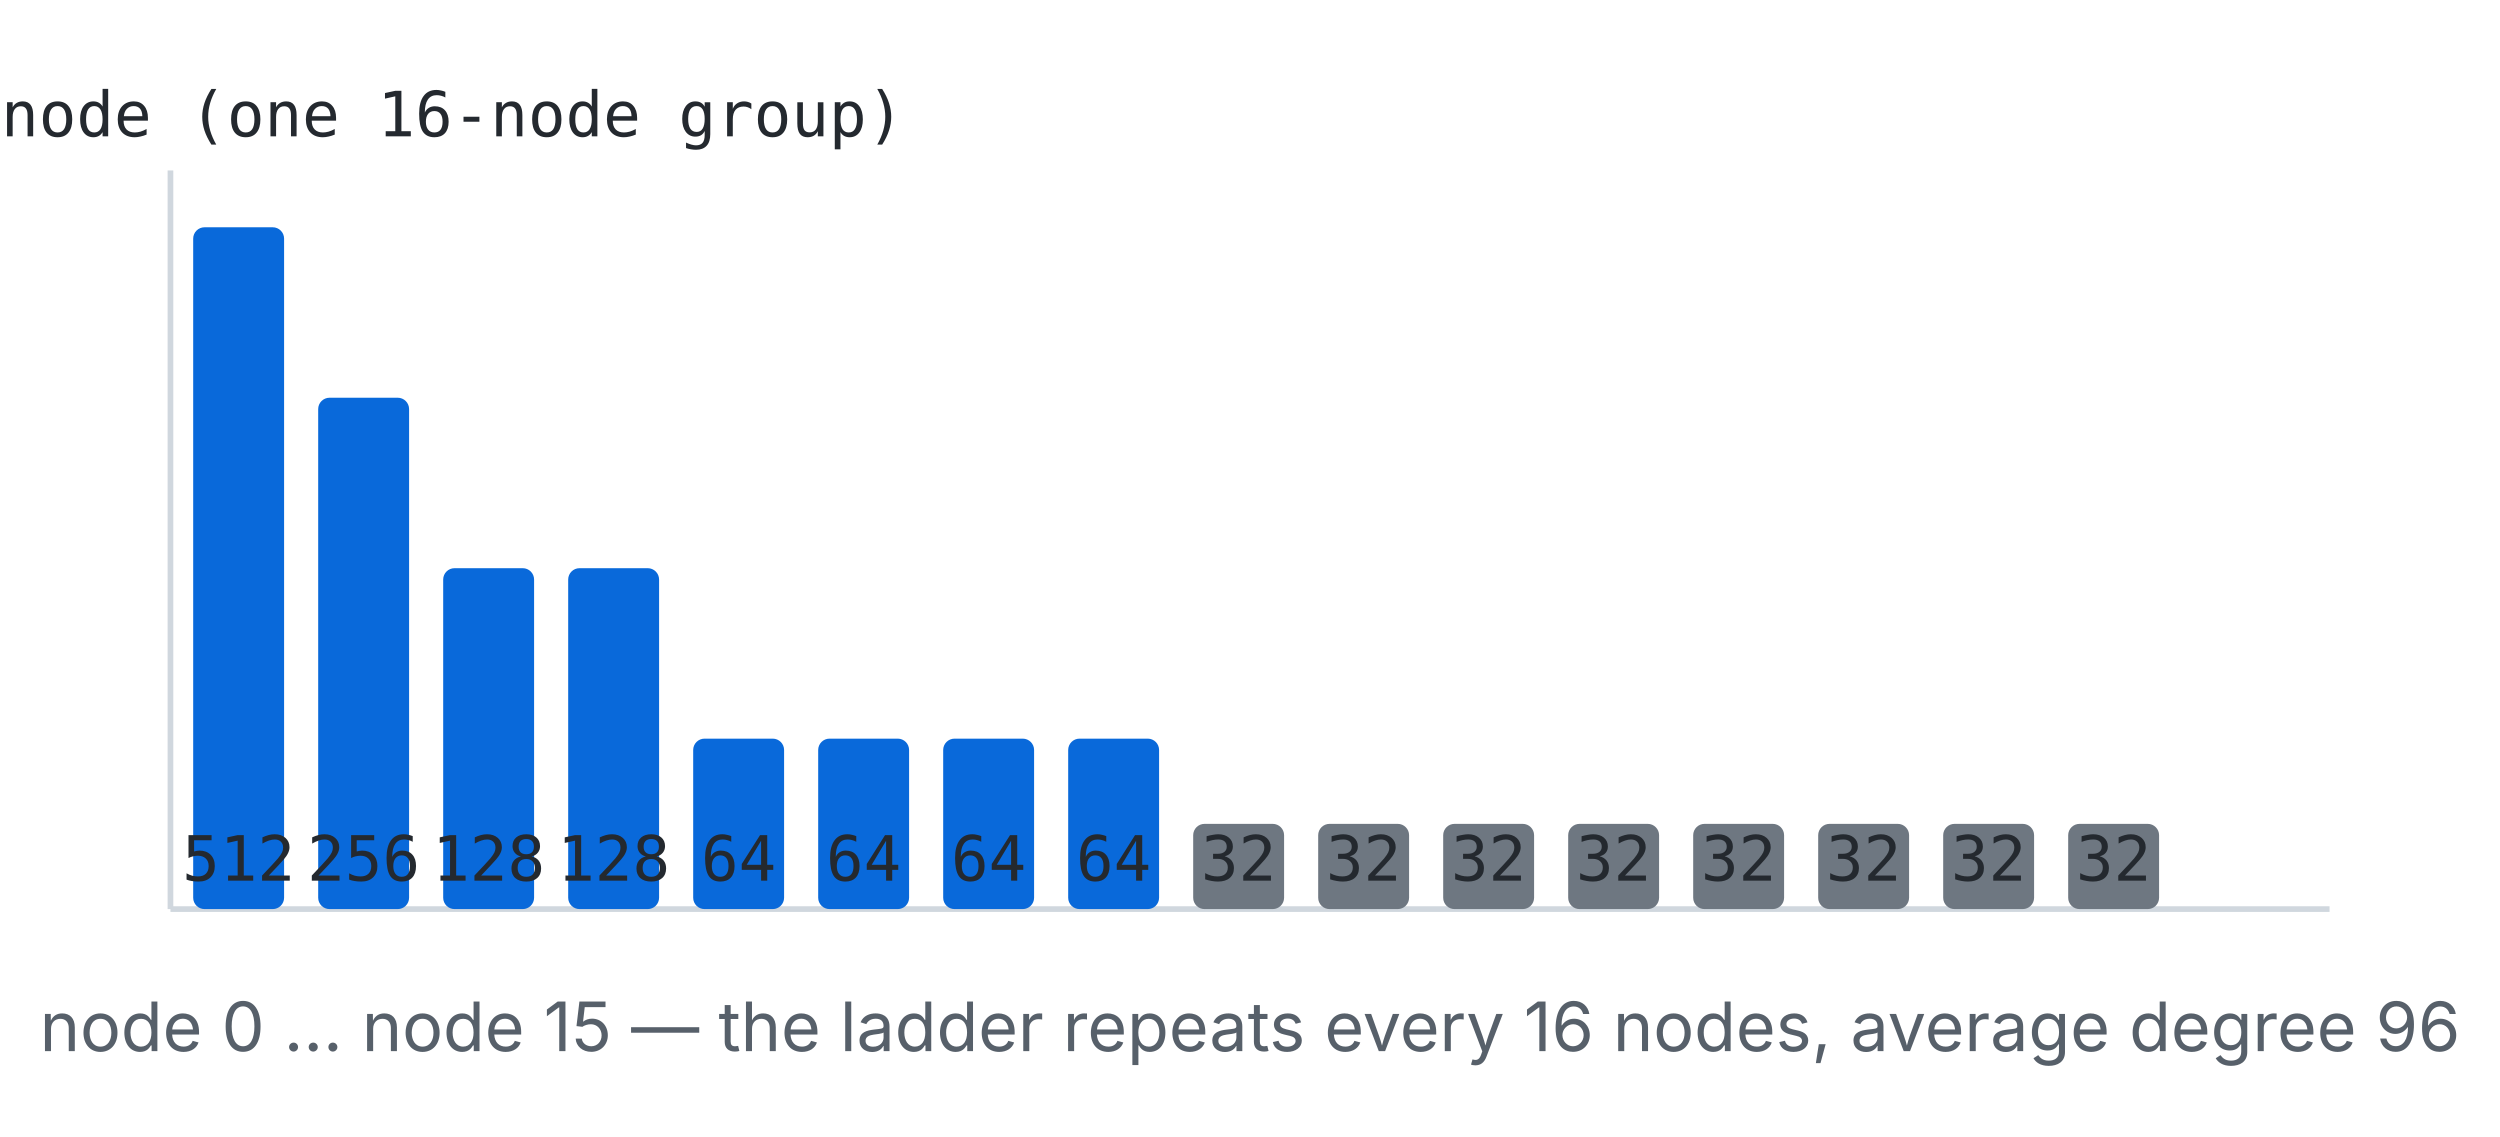
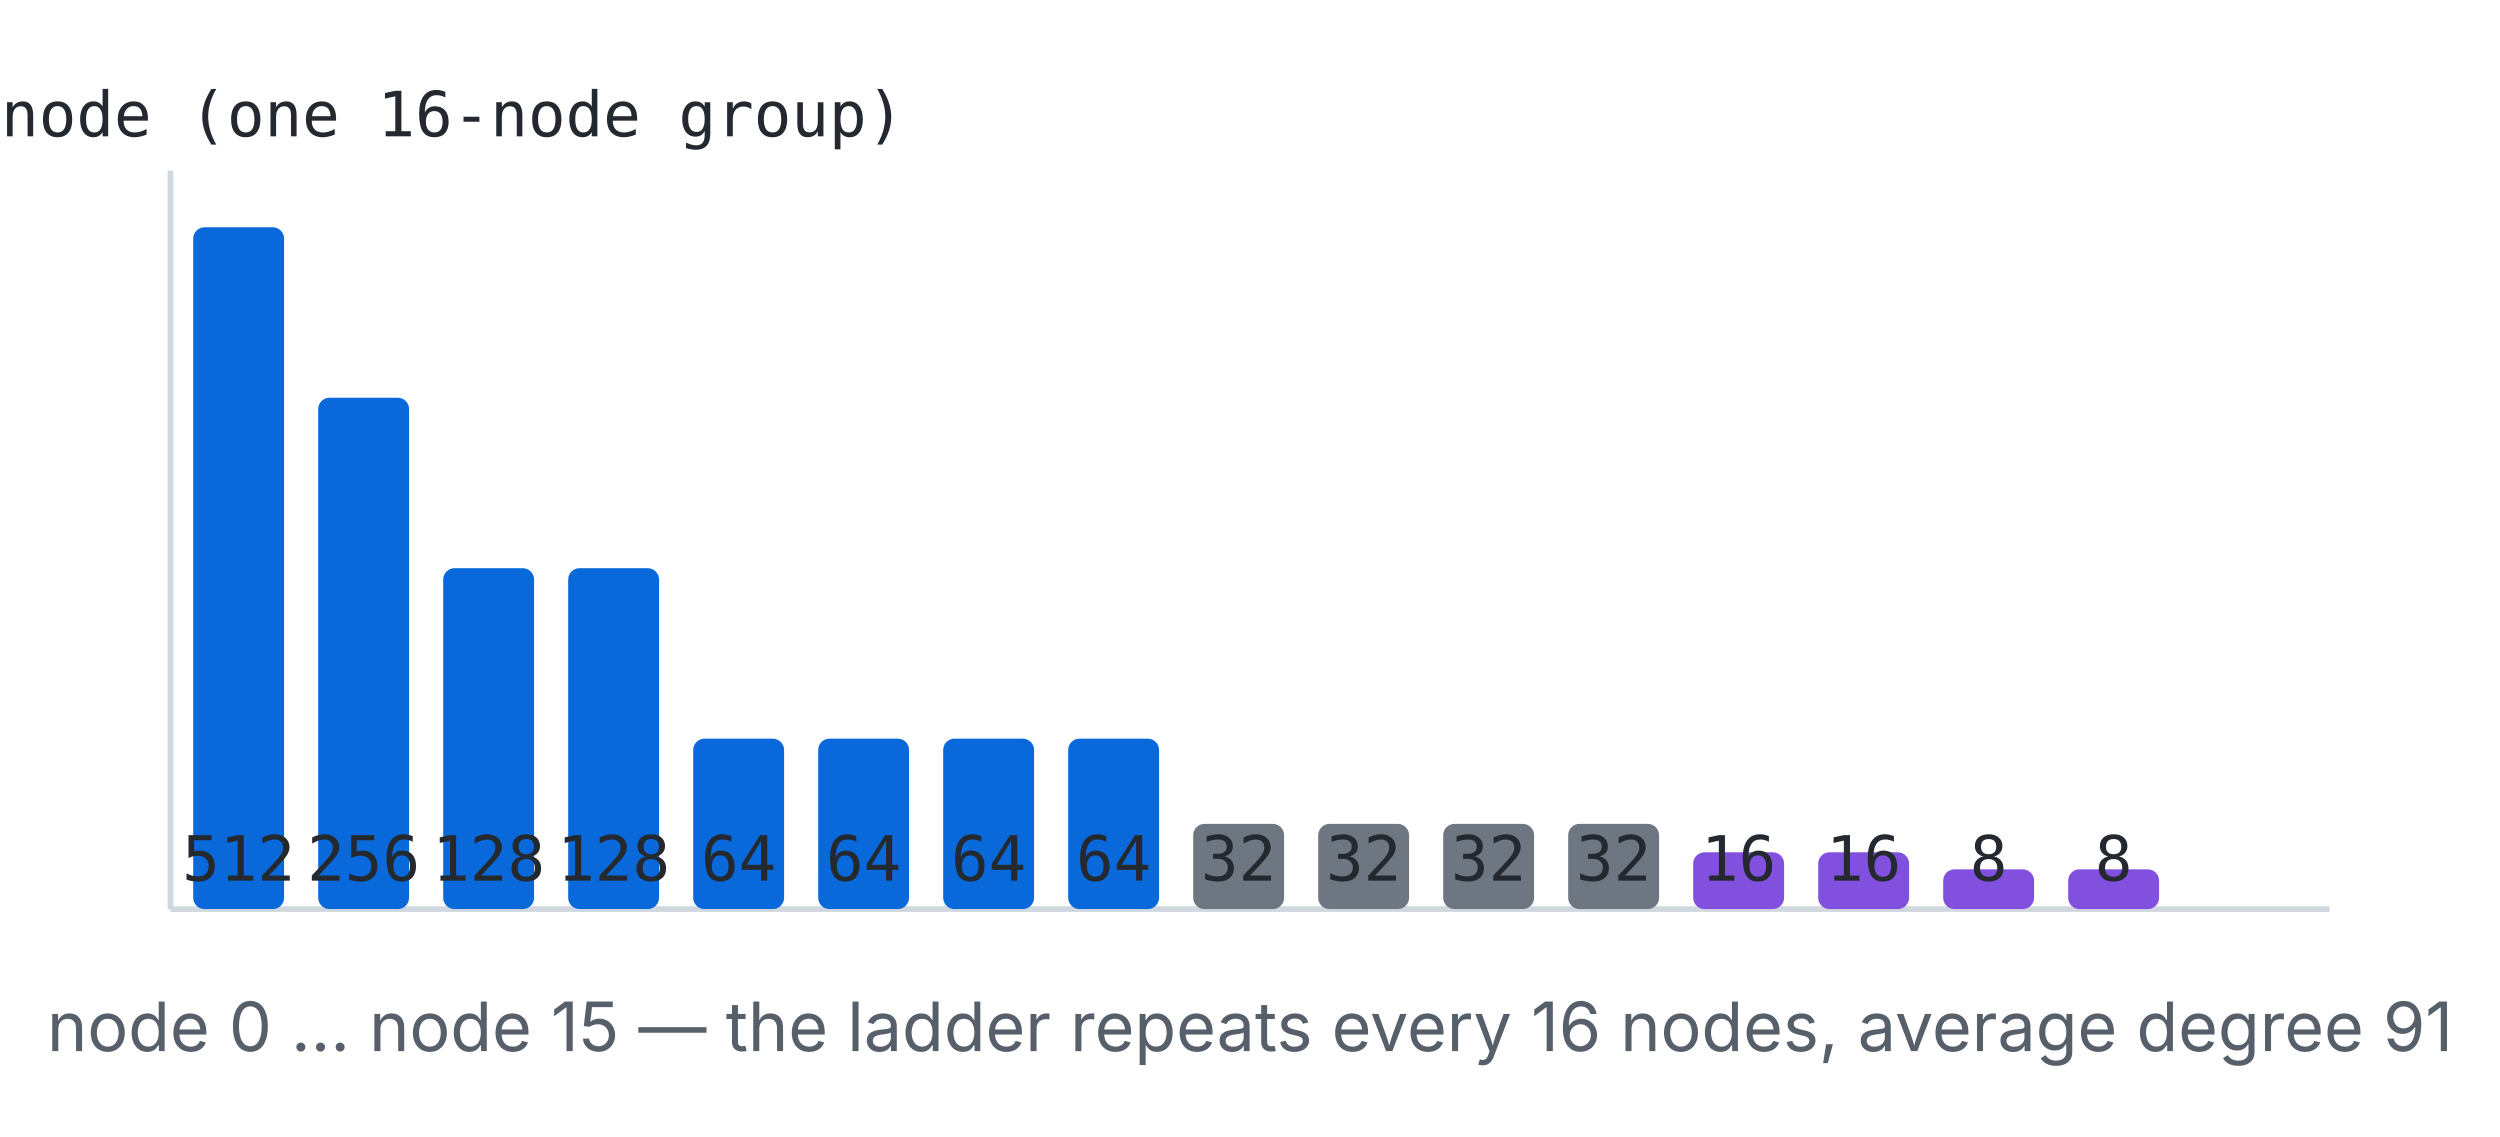
- <svg xmlns="http://www.w3.org/2000/svg" viewBox="0 0 440 200" width="440" role="img" aria-label="Mid-degree ladder of one 16-node group: degrees 512, 256, 128, 128, 64, 64, 64, 64, then 32 for the remaining eight nodes.">
+ <svg xmlns="http://www.w3.org/2000/svg" viewBox="0 0 440 200" width="440" role="img" aria-label="Mid-degree ladder of one 16-node group: degrees 512, 256, 128, 128, 64, 64, 64, 64, then 32 four times, 16 twice and 8 twice.">
  <style>
    .bar { fill: #0969da; }
    .floor { fill: #6e7781; }
+     .below { fill: #8250df; }
    .label { font: 11px ui-monospace, monospace; fill: #24292f; text-anchor: middle; }
    .axis { stroke: #d0d7de; stroke-width: 1; }
    .caption { font: 12px -apple-system, sans-serif; fill: #57606a; text-anchor: middle; }
  </style>
  <line x1="30" y1="160" x2="410" y2="160" class="axis" />
  <line x1="30" y1="160" x2="30" y2="30" class="axis" />
  <g>
    <rect x="34" y="40" width="16" height="120" rx="2" class="bar" />
    <rect x="56" y="70" width="16" height="90" rx="2" class="bar" />
    <rect x="78" y="100" width="16" height="60" rx="2" class="bar" />
    <rect x="100" y="100" width="16" height="60" rx="2" class="bar" />
    <rect x="122" y="130" width="16" height="30" rx="2" class="bar" />
    <rect x="144" y="130" width="16" height="30" rx="2" class="bar" />
    <rect x="166" y="130" width="16" height="30" rx="2" class="bar" />
    <rect x="188" y="130" width="16" height="30" rx="2" class="bar" />
    <rect x="210" y="145" width="16" height="15" rx="2" class="floor" />
    <rect x="232" y="145" width="16" height="15" rx="2" class="floor" />
    <rect x="254" y="145" width="16" height="15" rx="2" class="floor" />
    <rect x="276" y="145" width="16" height="15" rx="2" class="floor" />
-     <rect x="298" y="145" width="16" height="15" rx="2" class="floor" />
-     <rect x="320" y="145" width="16" height="15" rx="2" class="floor" />
-     <rect x="342" y="145" width="16" height="15" rx="2" class="floor" />
-     <rect x="364" y="145" width="16" height="15" rx="2" class="floor" />
+     <rect x="298" y="150" width="16" height="10" rx="2" class="below" />
+     <rect x="320" y="150" width="16" height="10" rx="2" class="below" />
+     <rect x="342" y="153" width="16" height="7" rx="2" class="below" />
+     <rect x="364" y="153" width="16" height="7" rx="2" class="below" />
  </g>
  <g>
    <text x="42" y="155" class="label">512</text>
    <text x="64" y="155" class="label">256</text>
    <text x="86" y="155" class="label">128</text>
    <text x="108" y="155" class="label">128</text>
    <text x="130" y="155" class="label">64</text>
    <text x="152" y="155" class="label">64</text>
    <text x="174" y="155" class="label">64</text>
    <text x="196" y="155" class="label">64</text>
    <text x="218" y="155" class="label">32</text>
    <text x="240" y="155" class="label">32</text>
    <text x="262" y="155" class="label">32</text>
    <text x="284" y="155" class="label">32</text>
-     <text x="306" y="155" class="label">32</text>
-     <text x="328" y="155" class="label">32</text>
-     <text x="350" y="155" class="label">32</text>
-     <text x="372" y="155" class="label">32</text>
+     <text x="306" y="155" class="label">16</text>
+     <text x="328" y="155" class="label">16</text>
+     <text x="350" y="155" class="label">8</text>
+     <text x="372" y="155" class="label">8</text>
  </g>
  <text x="30" y="24" class="label" text-anchor="start">out-degree per node (one 16-node group)</text>
-   <text x="220" y="185" class="caption">node 0 … node 15 — the ladder repeats every 16 nodes, average degree 96</text>
+   <text x="220" y="185" class="caption">node 0 … node 15 — the ladder repeats every 16 nodes, average degree 91</text>
</svg>
